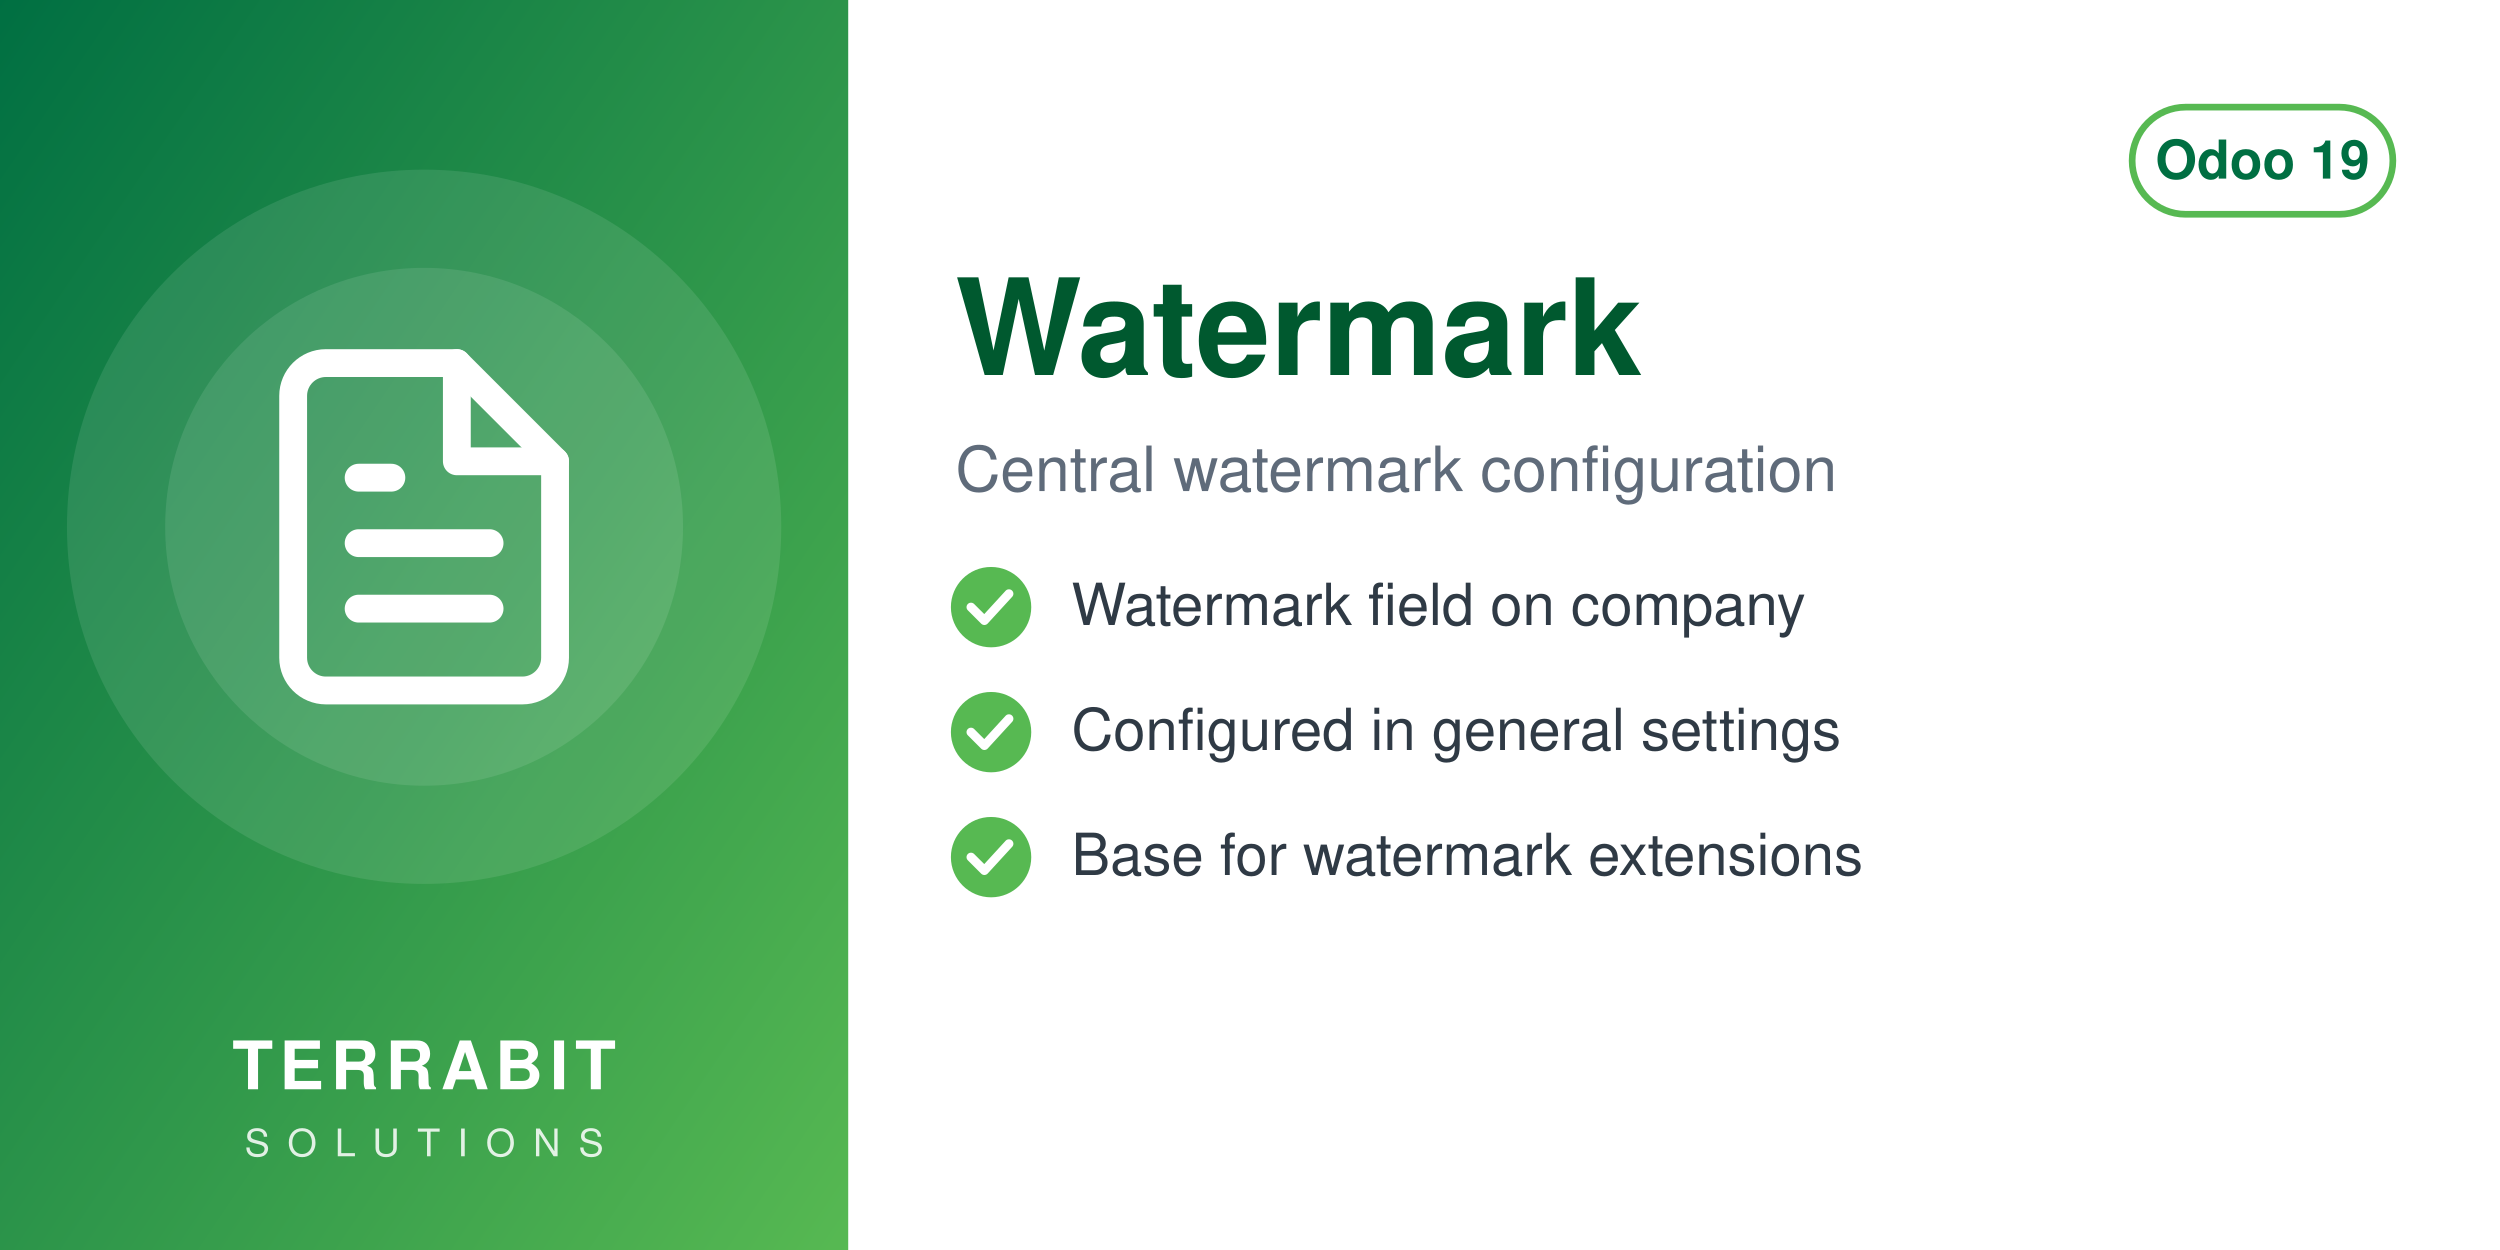
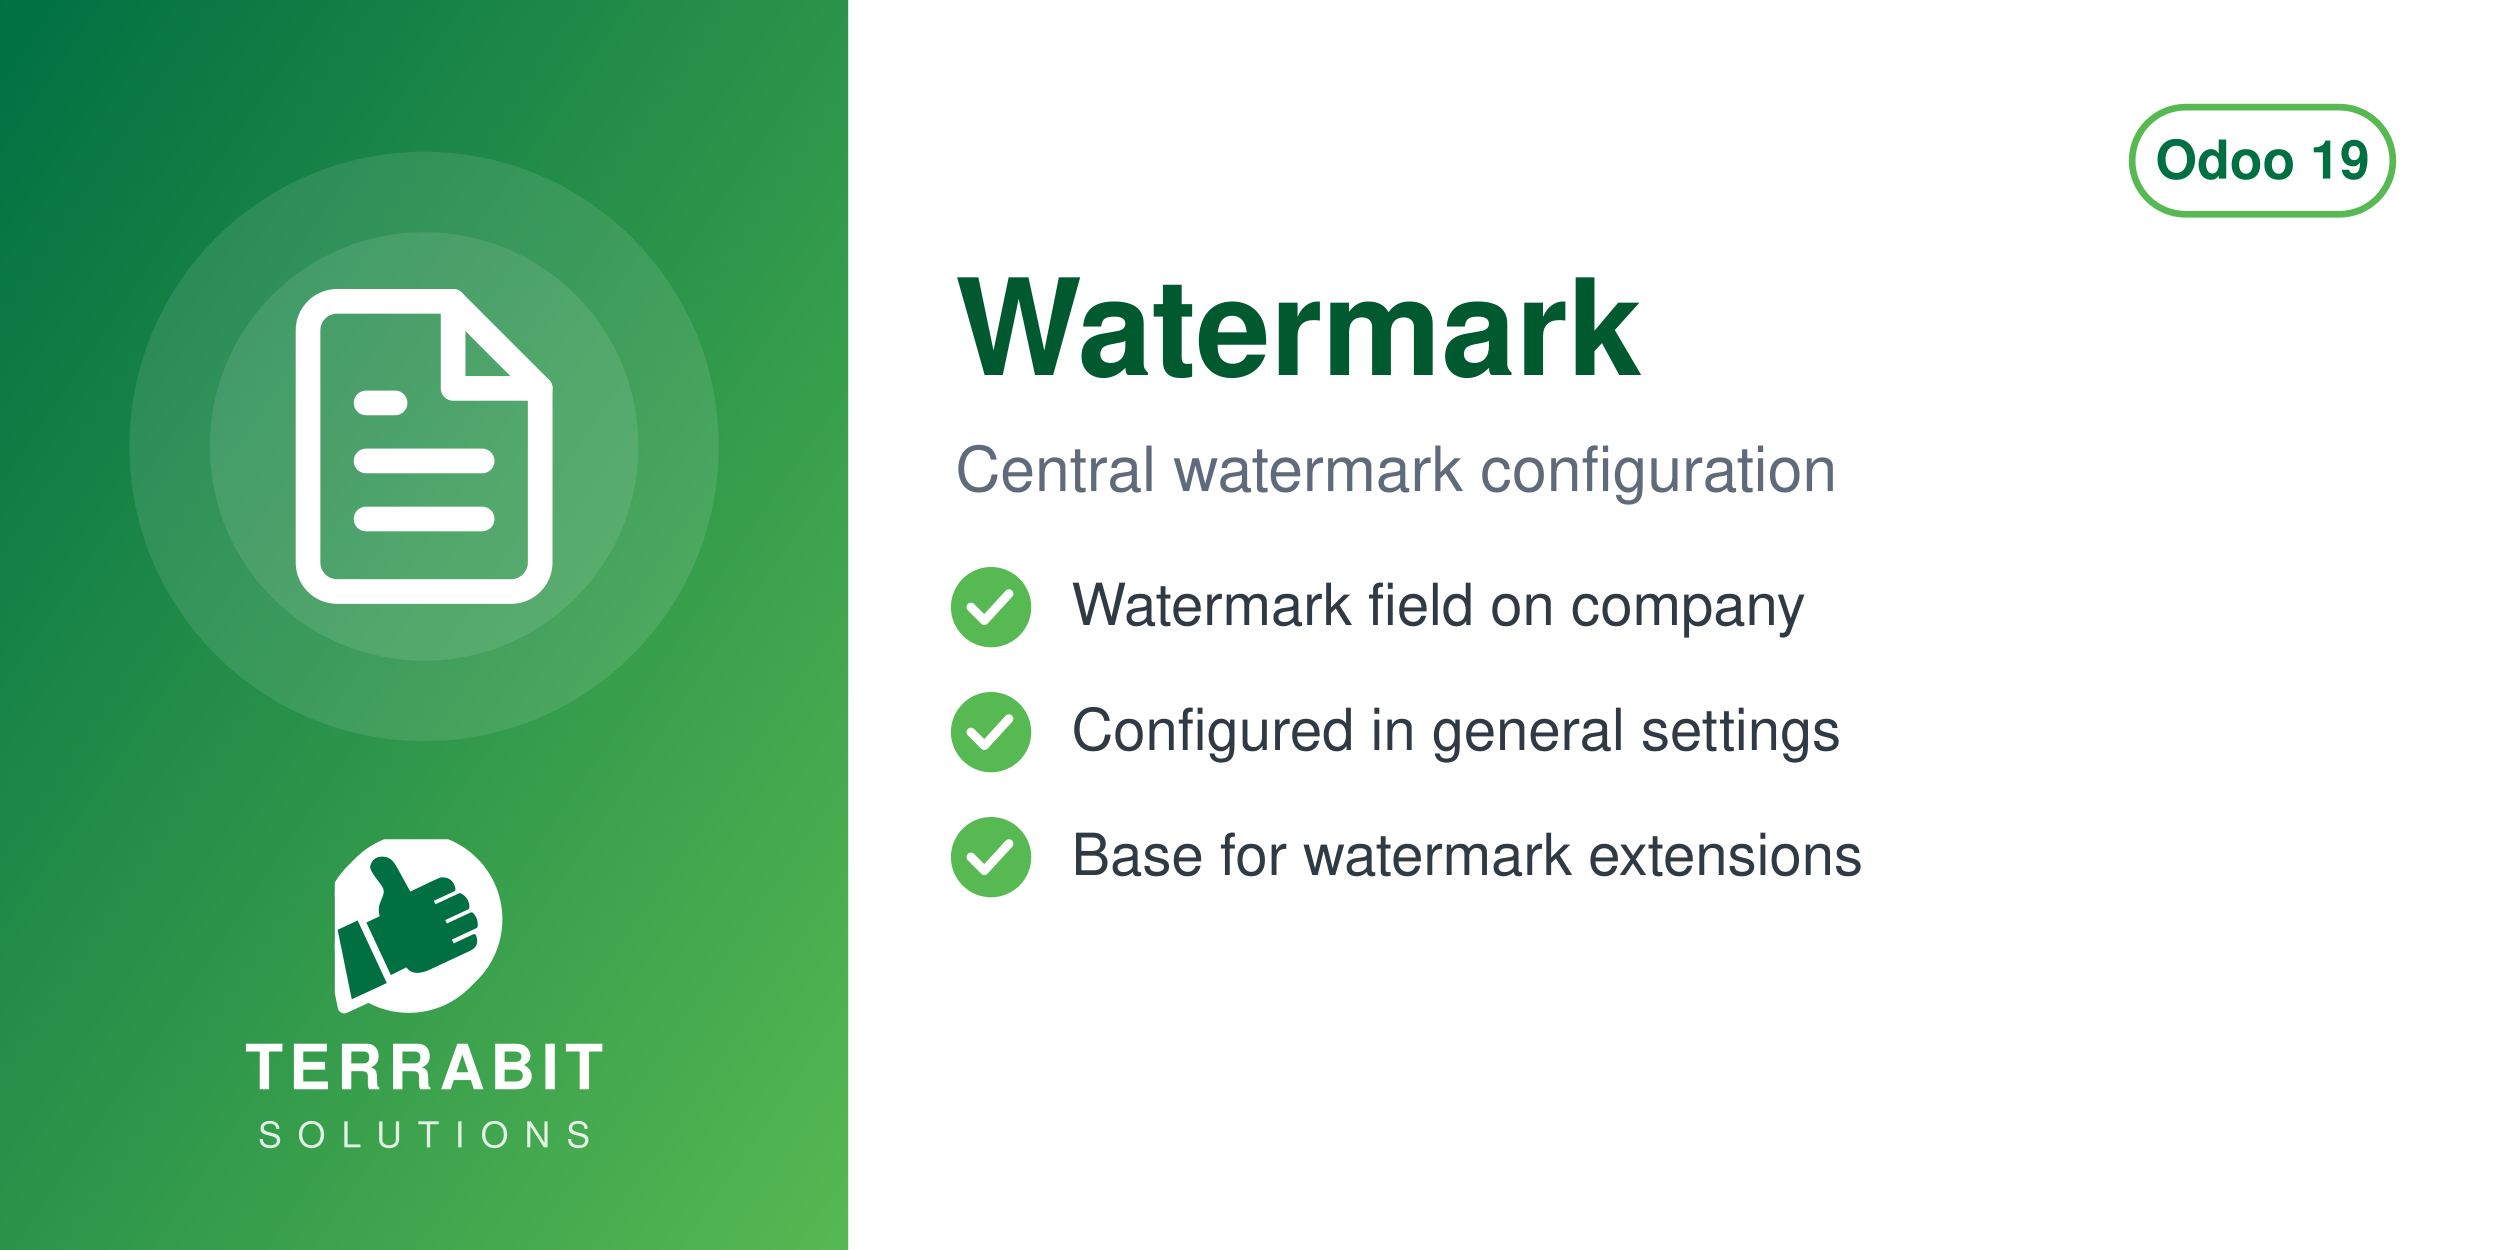
<svg xmlns="http://www.w3.org/2000/svg" width="560" height="280" viewBox="0 0 560 280">
  <defs>
    <linearGradient id="g" x1="0" y1="0" x2="1" y2="1">
      <stop offset="0" stop-color="#006F42" />
      <stop offset="1" stop-color="#57B952" />
    </linearGradient>
  </defs>
  <rect width="560" height="280" fill="#FFFFFF" />
  <rect width="190" height="280" fill="url(#g)" />
-   <circle cx="95.0" cy="118" r="80" fill="white" opacity="0.10" />
-   <circle cx="95.0" cy="118" r="58" fill="white" opacity="0.10" />
-   <svg x="51.0" y="74.0" width="88" height="88" viewBox="0 0 24 24">
+   <circle cx="95.0" cy="100" r="66" fill="white" opacity="0.10" />
+   <circle cx="95.0" cy="100" r="48" fill="white" opacity="0.10" />
+   <svg x="56.0" y="61.0" width="78" height="78" viewBox="0 0 24 24">
    <g fill="none" stroke="white" stroke-width="1.7" stroke-linecap="round" stroke-linejoin="round">
      <path d="M14 2H6a2 2 0 0 0-2 2v16a2 2 0 0 0 2 2h12a2 2 0 0 0 2-2V8z" />
      <path d="M14 2v6h6M8 13h8M8 17h8M8 9h2" />
    </g>
  </svg>
-   <text x="95.0" y="244" text-anchor="middle" font-family="Helvetica,Arial,sans-serif" font-size="15" font-weight="800" letter-spacing="1.5" fill="white">TERRABIT</text>
-   <text x="95.0" y="259" text-anchor="middle" font-family="Helvetica,Arial,sans-serif" font-size="8.5" font-weight="500" letter-spacing="4" fill="white" opacity="0.85">SOLUTIONS</text>
+   <svg x="75.0" y="188" width="40" height="40" viewBox="4150 2350 3900 3800" preserveAspectRatio="xMidYMid meet">
+     <path fill="#FFFFFF" d="M7338.82 5241.89c-336.4,511.49 -915.39,849.23 -1573.35,849.23 -318.43,0 -618.3,-79.19 -881.23,-218.8l-465.06 216.37c-72.83,33.95 -159.37,2.44 -193.35,-70.37 -5.59,-12.01 -9.4,-24.39 -11.54,-36.85l-247.52 -1217.33c-54.07,-175.41 -83.21,-361.76 -83.21,-554.92 0,-657.98 337.78,-1237 849.31,-1573.39 -400.37,339.2 -654.6,845.59 -654.6,1411.43 0,184.82 27.28,368.48 81.7,545.13l0.48 1.54 247.97 1219.53 0.08 0.48c1.71,9.89 4.72,19.5 8.96,28.59 26.29,56.38 93.5,80.75 149.87,54.52l479.82 -223.25 14.39 7.64c267.26,141.92 563.34,214.99 865.9,214.99 565.81,0 1072.18,-254.2 1411.38,-654.54z" />
+     <path fill="#FFFFFF" d="M5927.44 2165.35c1039.34,0 1881.91,842.57 1881.91,1881.91 0,1039.34 -842.57,1881.89 -1881.91,1881.89 -318.43,0 -618.33,-79.2 -881.24,-218.81l-465.06 216.38c-72.81,33.95 -159.37,2.44 -193.34,-70.36 -5.59,-12.01 -9.41,-24.4 -11.55,-36.86l-247.56 -1217.47c-54.04,-175.36 -83.16,-361.66 -83.16,-554.76 0,-1039.34 842.56,-1881.91 1881.9,-1881.91z" />
+     <path fill="#006F42" d="M4648.32 4073.59l636.59 1365.17 -765.09 355.96 -308.63 -1517.87 437.13 -203.26zm725.61 1192.32l336.75 -167.88c105.65,140.85 282.69,170.72 576.82,18.8l819.92 -382.33c181.4,-90.13 164.26,-214.57 130.07,-328.43 -4.28,-14.25 -13.68,-24.81 -27.34,-30.7 -13.67,-5.89 -27.61,-5.11 -41.09,1.18l-422.32 196.93 -39.04 -83.72 538.07 -250.91c16.64,-7.76 24.7,-27.69 25.58,-46.04 6.48,-134.33 -44.36,-230.89 -105.84,-285.23 -15.2,-13.44 -35.71,-15.59 -54.12,-7l-513.92 239.64 -35.6 -76.34 506.31 -236.1c17.69,-8.25 22.52,-36.93 21.83,-56.45 -4.1,-117.31 -67.62,-232.74 -187.72,-290.66 -13.94,-6.72 -28.64,-6.36 -42.69,0.19l-511.21 238.38 -35.37 -75.86 448.98 -209.36c20.44,-9.53 25.81,-42.28 21.02,-64.32 -41.02,-189.07 -167.92,-247.8 -318.14,-237.87 -29.39,1.94 -589.86,273.16 -665.95,310.54l-281.84 -513.57c-59.06,-93.13 -112.7,-221.7 -276.47,-245.13 -211.24,-30.22 -291.56,94.38 -316.89,203.13 -25.32,108.75 223.84,365.99 276.05,473.69 85.52,184.27 -161.86,318.11 -68.41,617.99l-292.54 139.94 535.09 1147.51z" />
+   </svg>
+   <text x="95.0" y="244" text-anchor="middle" font-family="Helvetica,Arial,sans-serif" font-size="14" font-weight="800" letter-spacing="1.4" fill="white">TERRABIT</text>
+   <text x="95.0" y="257" text-anchor="middle" font-family="Helvetica,Arial,sans-serif" font-size="8" font-weight="500" letter-spacing="3.6" fill="white" opacity="0.85">SOLUTIONS</text>
  <g>
    <rect x="477.6" y="24" width="58.4" height="24" rx="12" fill="none" stroke="#57B952" stroke-width="1.5" />
    <text x="506.8" y="40" text-anchor="middle" font-family="Helvetica,Arial,sans-serif" font-size="12" font-weight="700" fill="#006F42">Odoo 19</text>
  </g>
  <text x="214" y="84" font-family="Helvetica,Arial,sans-serif" font-size="30" font-weight="700" fill="#00592F">Watermark</text>
  <text x="214" y="110" font-family="Helvetica,Arial,sans-serif" font-size="14" fill="#5F6B7A">Central watermark configuration</text>
  <circle cx="222" cy="136" r="9" fill="#57B952" />
  <path d="M217.5 136 l3 3 l5.5 -6" fill="none" stroke="white" stroke-width="2" stroke-linecap="round" stroke-linejoin="round" />
  <text x="240" y="140" font-family="Helvetica,Arial,sans-serif" font-size="13" fill="#2F3A45">Watermark field on company</text>
  <circle cx="222" cy="164" r="9" fill="#57B952" />
  <path d="M217.5 164 l3 3 l5.5 -6" fill="none" stroke="white" stroke-width="2" stroke-linecap="round" stroke-linejoin="round" />
  <text x="240" y="168" font-family="Helvetica,Arial,sans-serif" font-size="13" fill="#2F3A45">Configured in general settings</text>
  <circle cx="222" cy="192" r="9" fill="#57B952" />
  <path d="M217.5 192 l3 3 l5.5 -6" fill="none" stroke="white" stroke-width="2" stroke-linecap="round" stroke-linejoin="round" />
  <text x="240" y="196" font-family="Helvetica,Arial,sans-serif" font-size="13" fill="#2F3A45">Base for watermark extensions</text>
</svg>
